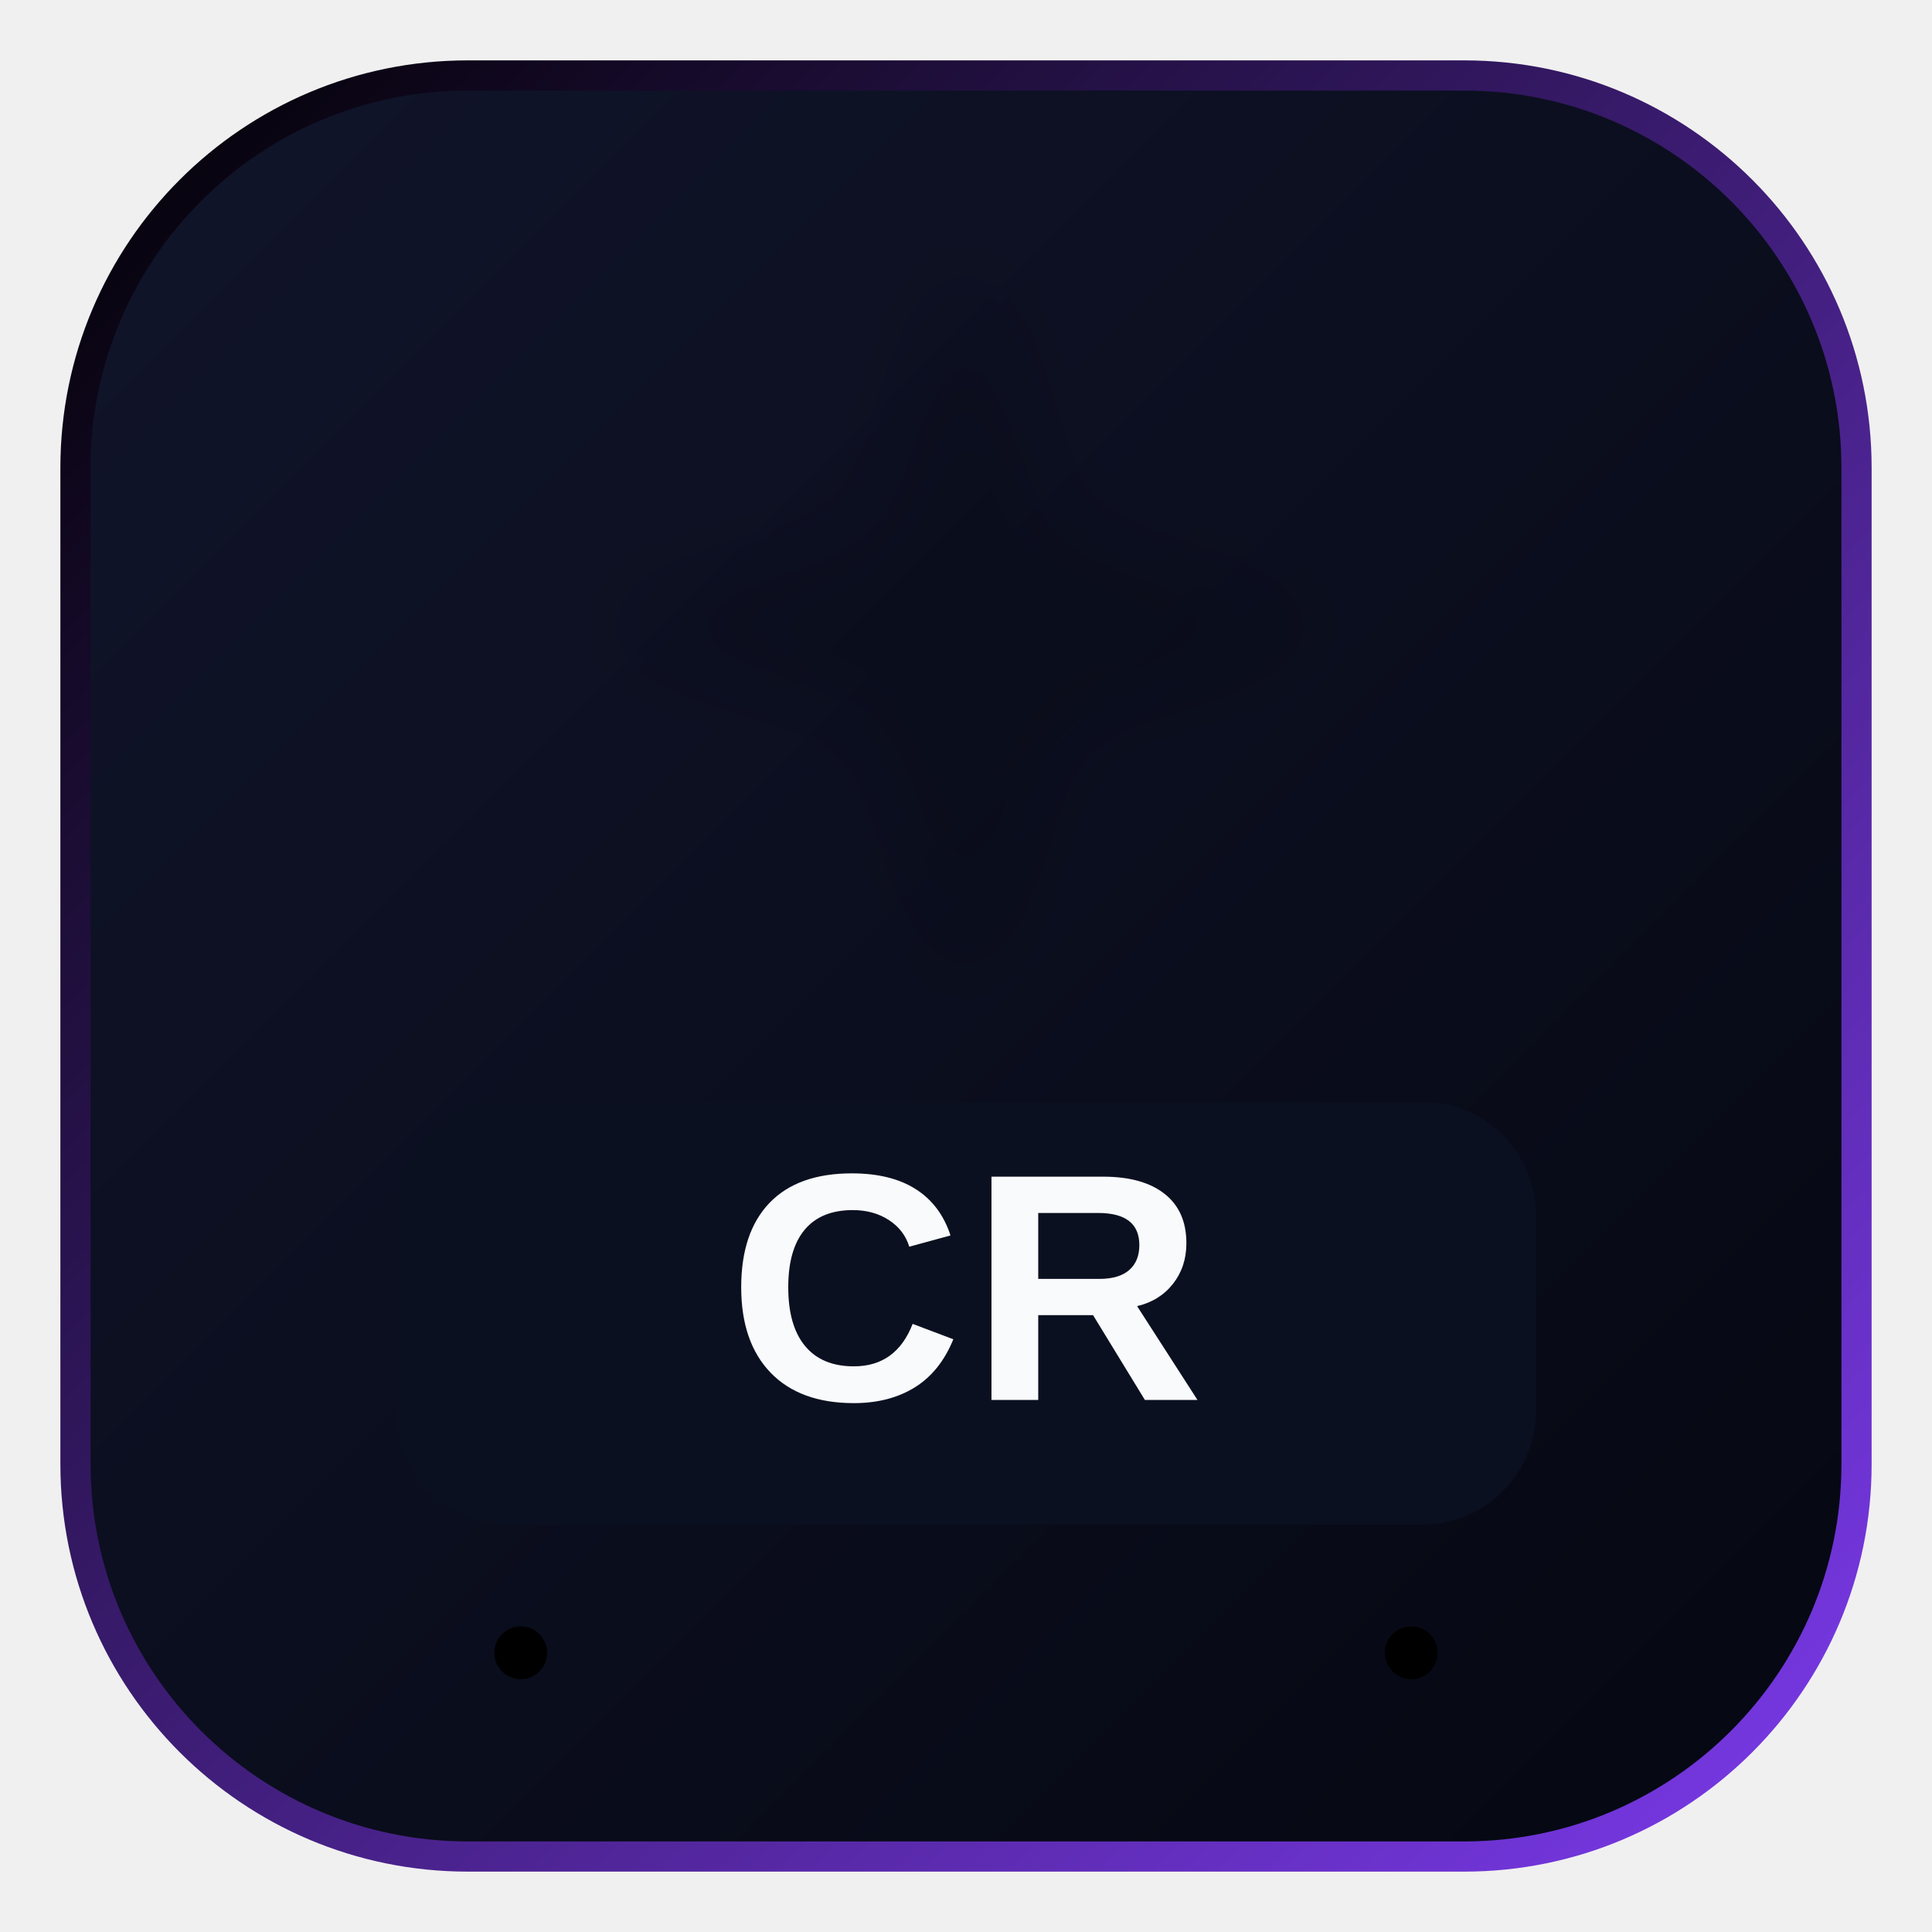
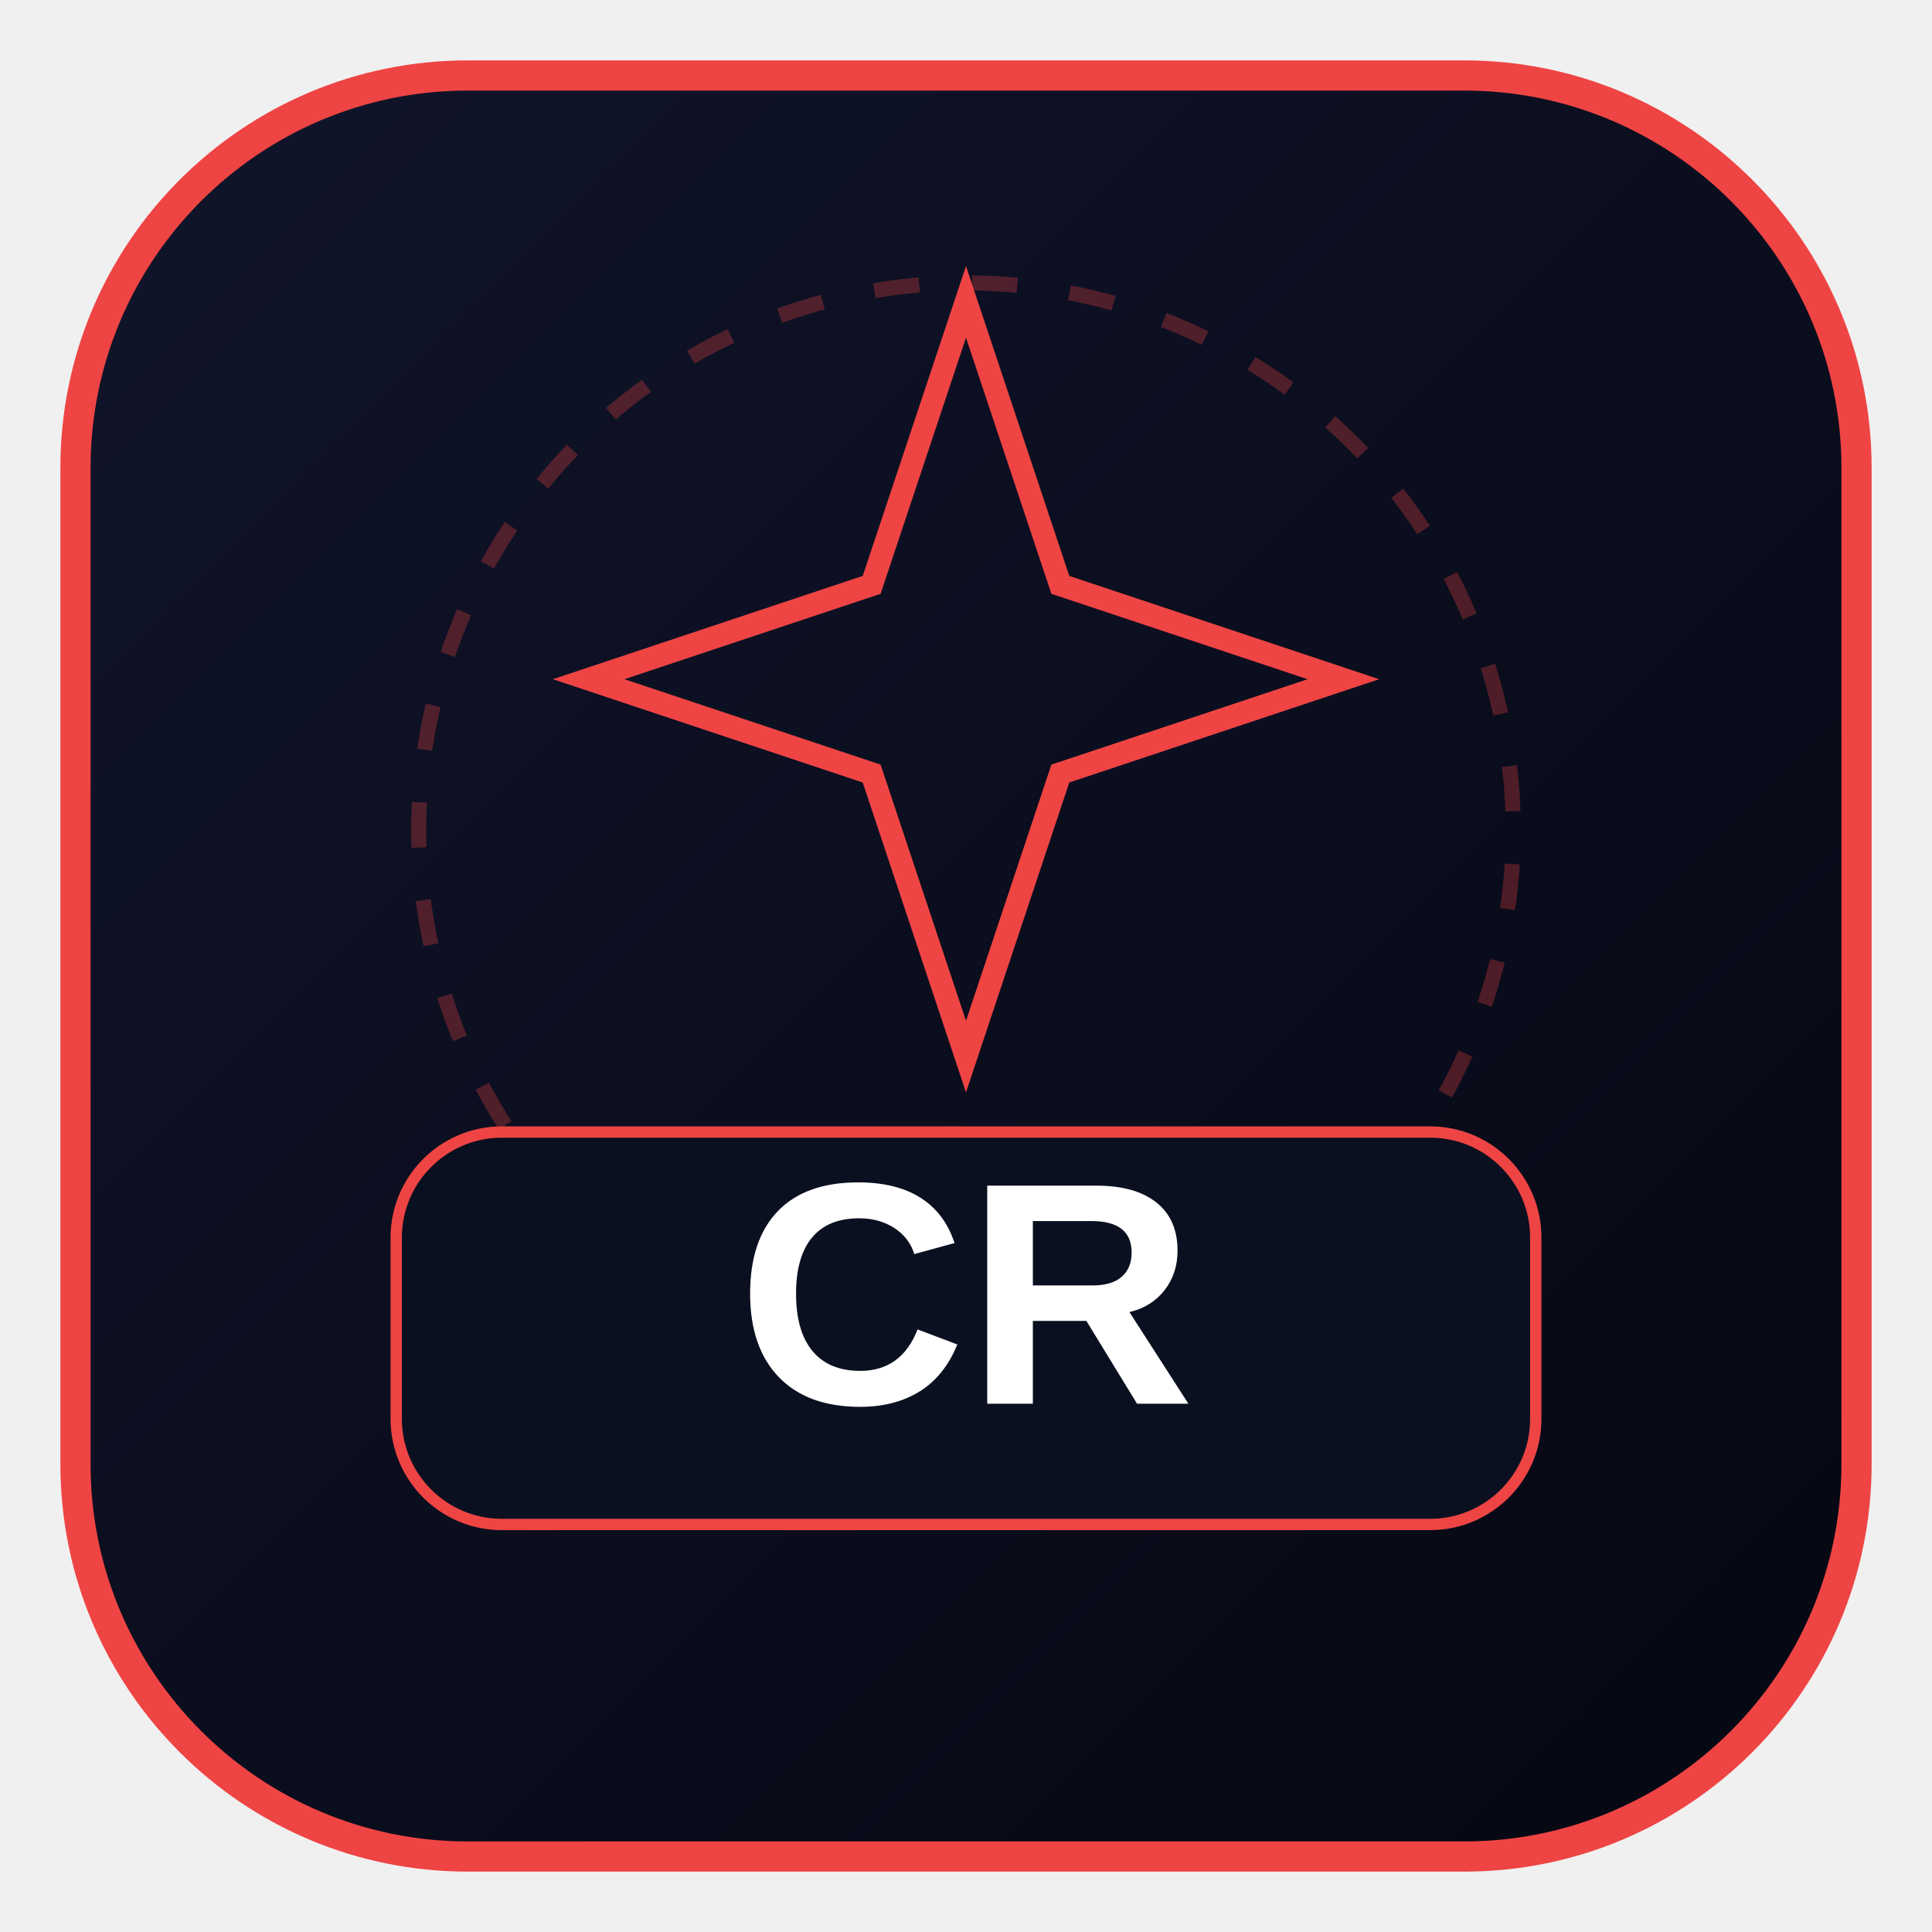
<svg xmlns="http://www.w3.org/2000/svg" width="512" height="512" viewBox="0 0 512 512">
  <defs>
-     <linearGradient id="bg" x1="0" y1="0" x2="1" y2="1">
+     <linearGradient id="b" x1="0" y1="0" x2="1" y2="1">
      <stop stop-color="#11152b" />
      <stop offset="1" stop-color="#050711" />
    </linearGradient>
-     <linearGradient id="glow" x1="0" y1="0" x2="1" y2="1">
-       <stop stop-color="ef4444" />
-       <stop offset="1" stop-color="#7c3aed" />
-     </linearGradient>
-     <filter id="shadow">
-       <feGaussianBlur stdDeviation="12" />
-     </filter>
  </defs>
-   <rect x="20" y="20" width="472" height="472" rx="104" fill="url(#bg)" stroke="url(#glow)" stroke-width="8" />
-   <circle cx="256" cy="238" r="151" fill="none" stroke="ef4444" stroke-opacity=".22" stroke-width="3" />
-   <circle cx="256" cy="238" r="125" fill="none" stroke="ef4444" stroke-opacity=".45" stroke-width="2" stroke-dasharray="10 15" transform="rotate(343 256 238)" />
-   <path d="M256 66 L280 142 L356 166 L280 190 L256 266 L232 190 L156 166 L232 142 Z" fill="ef4444" opacity=".16" filter="url(#shadow)" />
-   <path d="M256 91 L274 157 L340 175 L274 193 L256 259 L238 193 L172 175 L238 157 Z" fill="none" stroke="ef4444" stroke-width="5" stroke-linejoin="round" />
-   <rect x="105" y="292" width="302" height="112" rx="30" fill="#0b1020" stroke="ef4444" stroke-opacity=".7" stroke-width="3" />
-   <text x="256" y="371" fill="#f8fafc" font-family="Arial,Helvetica,sans-serif" font-size="86" font-weight="800" text-anchor="middle" letter-spacing="2">CR</text>
-   <path d="M138 438 H374" stroke="ef4444" stroke-width="5" stroke-linecap="round" />
-   <circle cx="138" cy="438" r="7" fill="ef4444" />
-   <circle cx="374" cy="438" r="7" fill="ef4444" />
+   <rect x="20" y="20" width="472" height="472" rx="104" fill="url(#b)" stroke="#ef4444" stroke-width="8" />
+   <circle cx="256" cy="220" r="145" fill="none" stroke="#ef4444" stroke-opacity=".3" stroke-width="4" stroke-dasharray="12 14" transform="rotate(703 256 220)" />
+   <path d="M256 80 L281 155 L356 180 L281 205 L256 280 L231 205 L156 180 L231 155 Z" fill="none" stroke="#ef4444" stroke-width="6" />
+   <rect x="105" y="300" width="302" height="104" rx="28" fill="#0b1020" stroke="#ef4444" stroke-width="3" />
+   <text x="256" y="372" fill="#fff" font-family="Arial,sans-serif" font-size="84" font-weight="800" text-anchor="middle">CR</text>
</svg>
